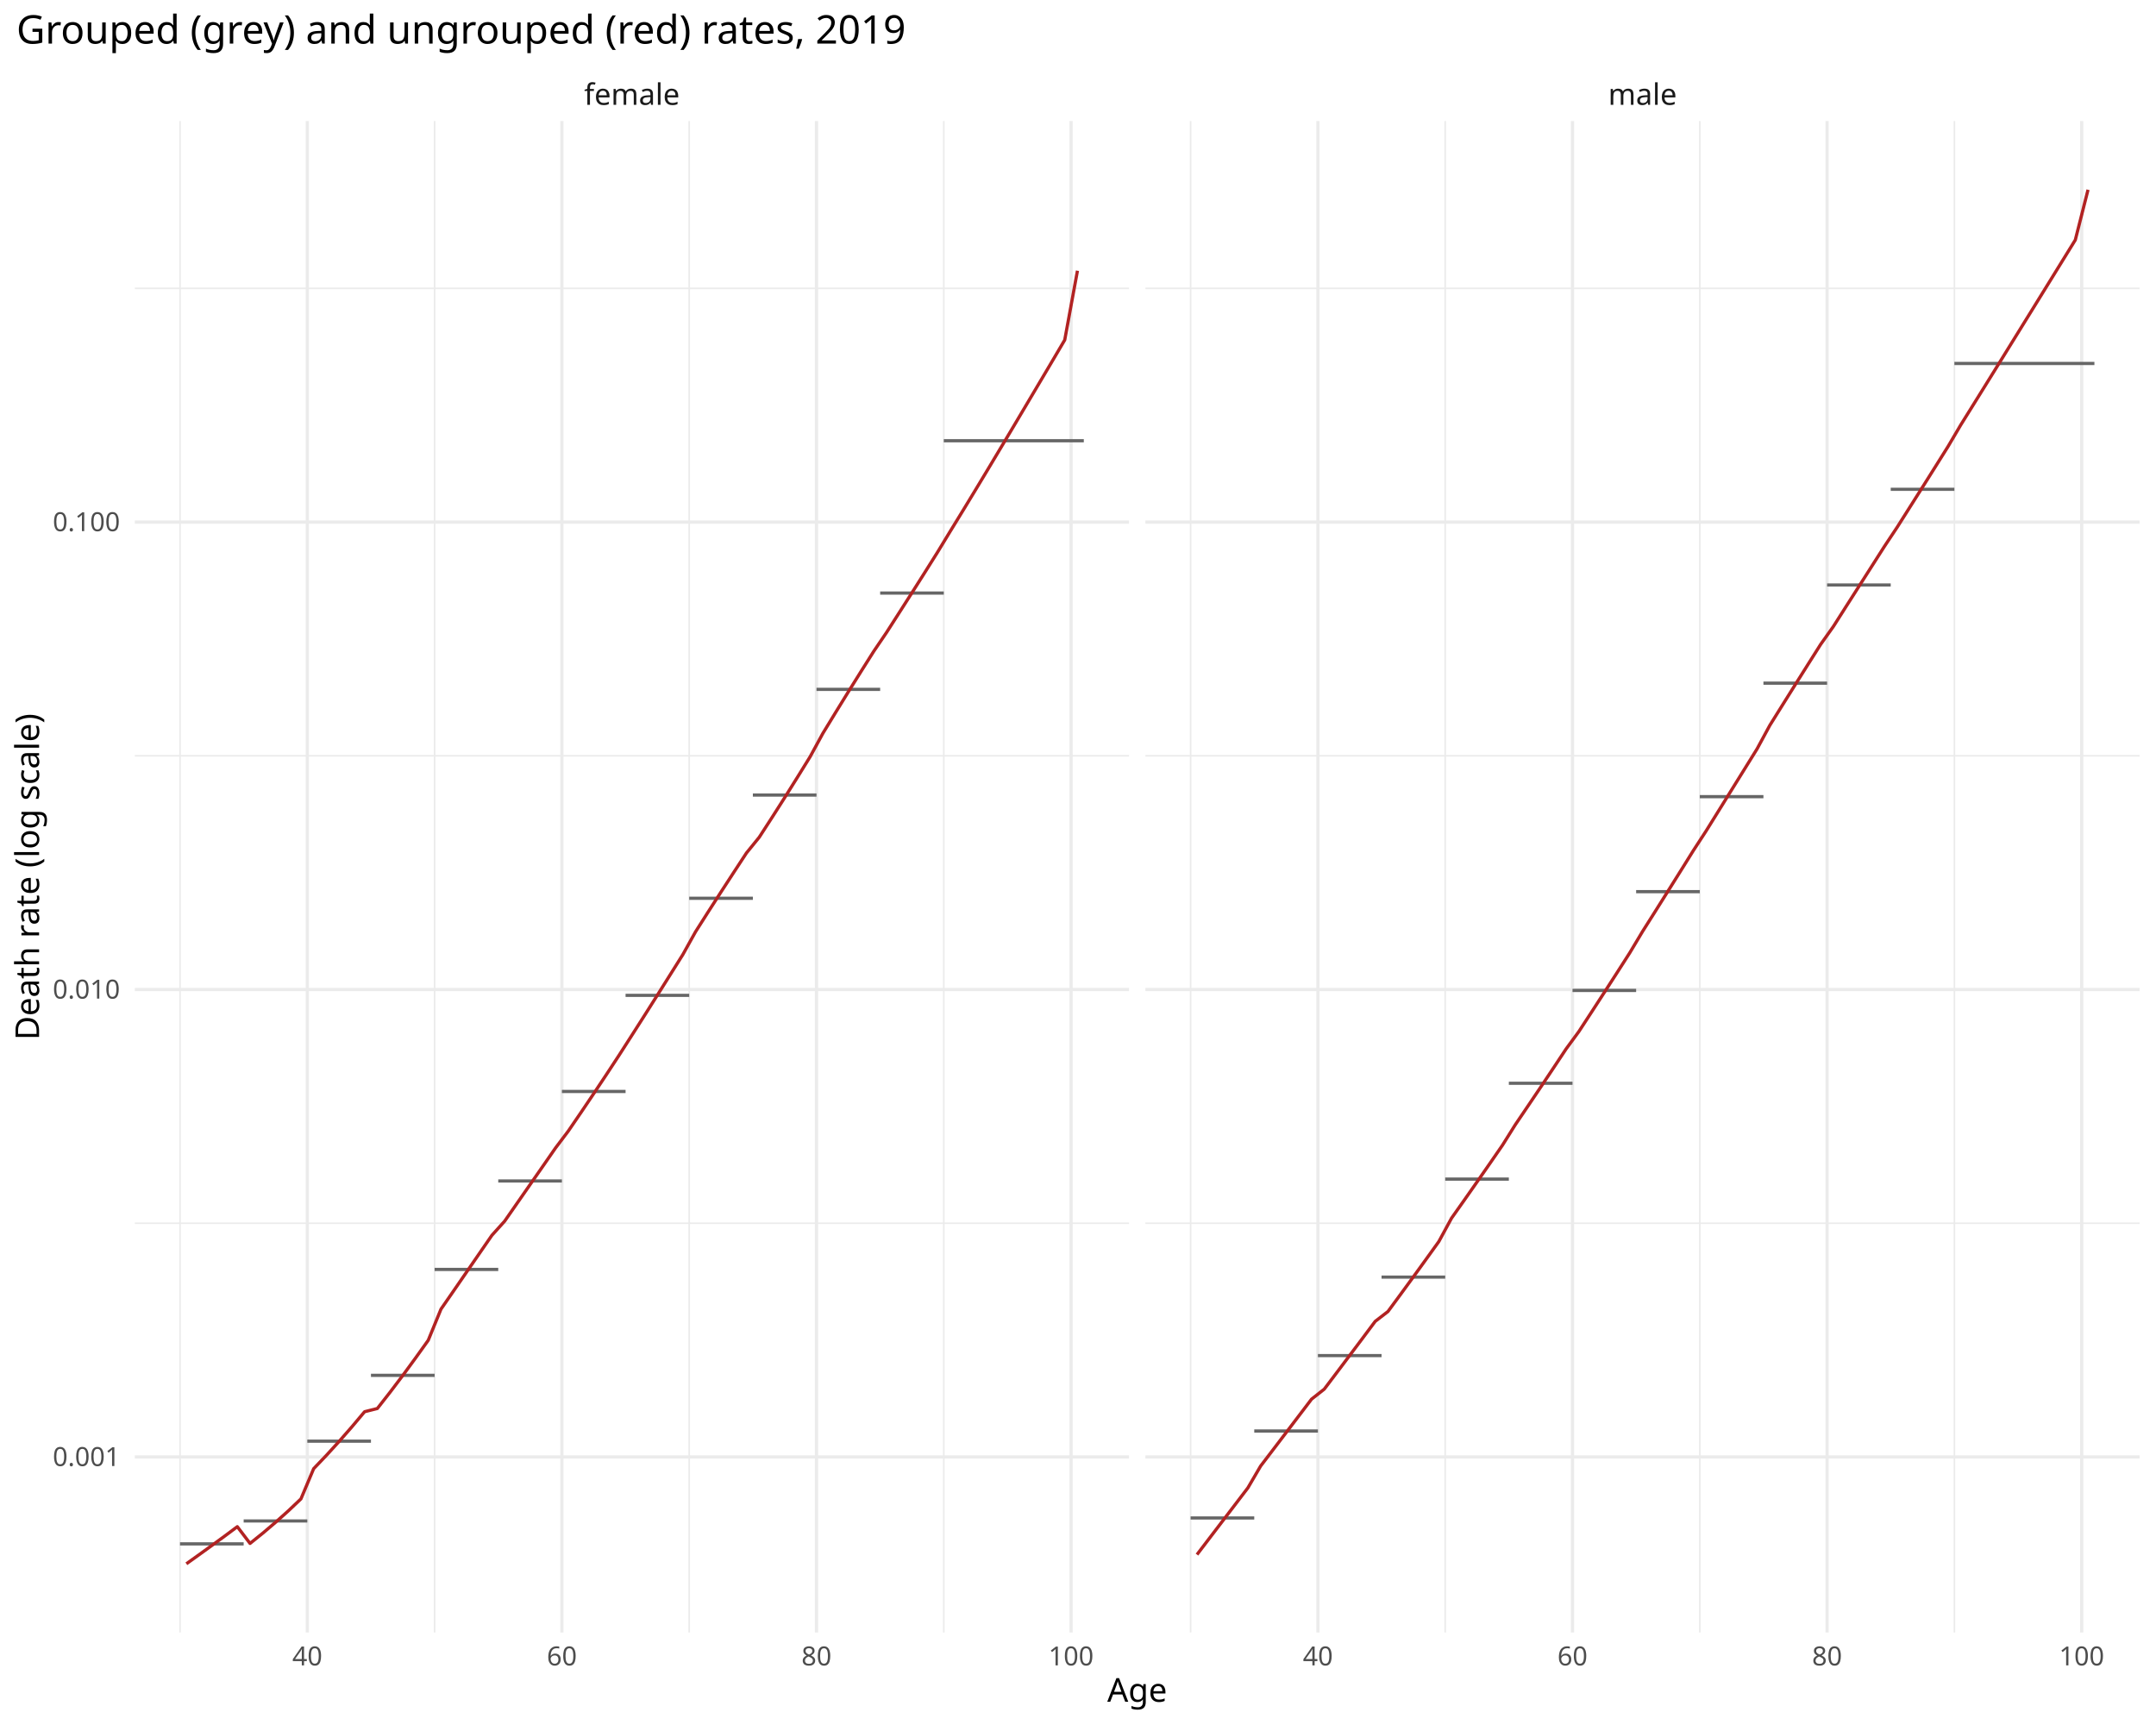
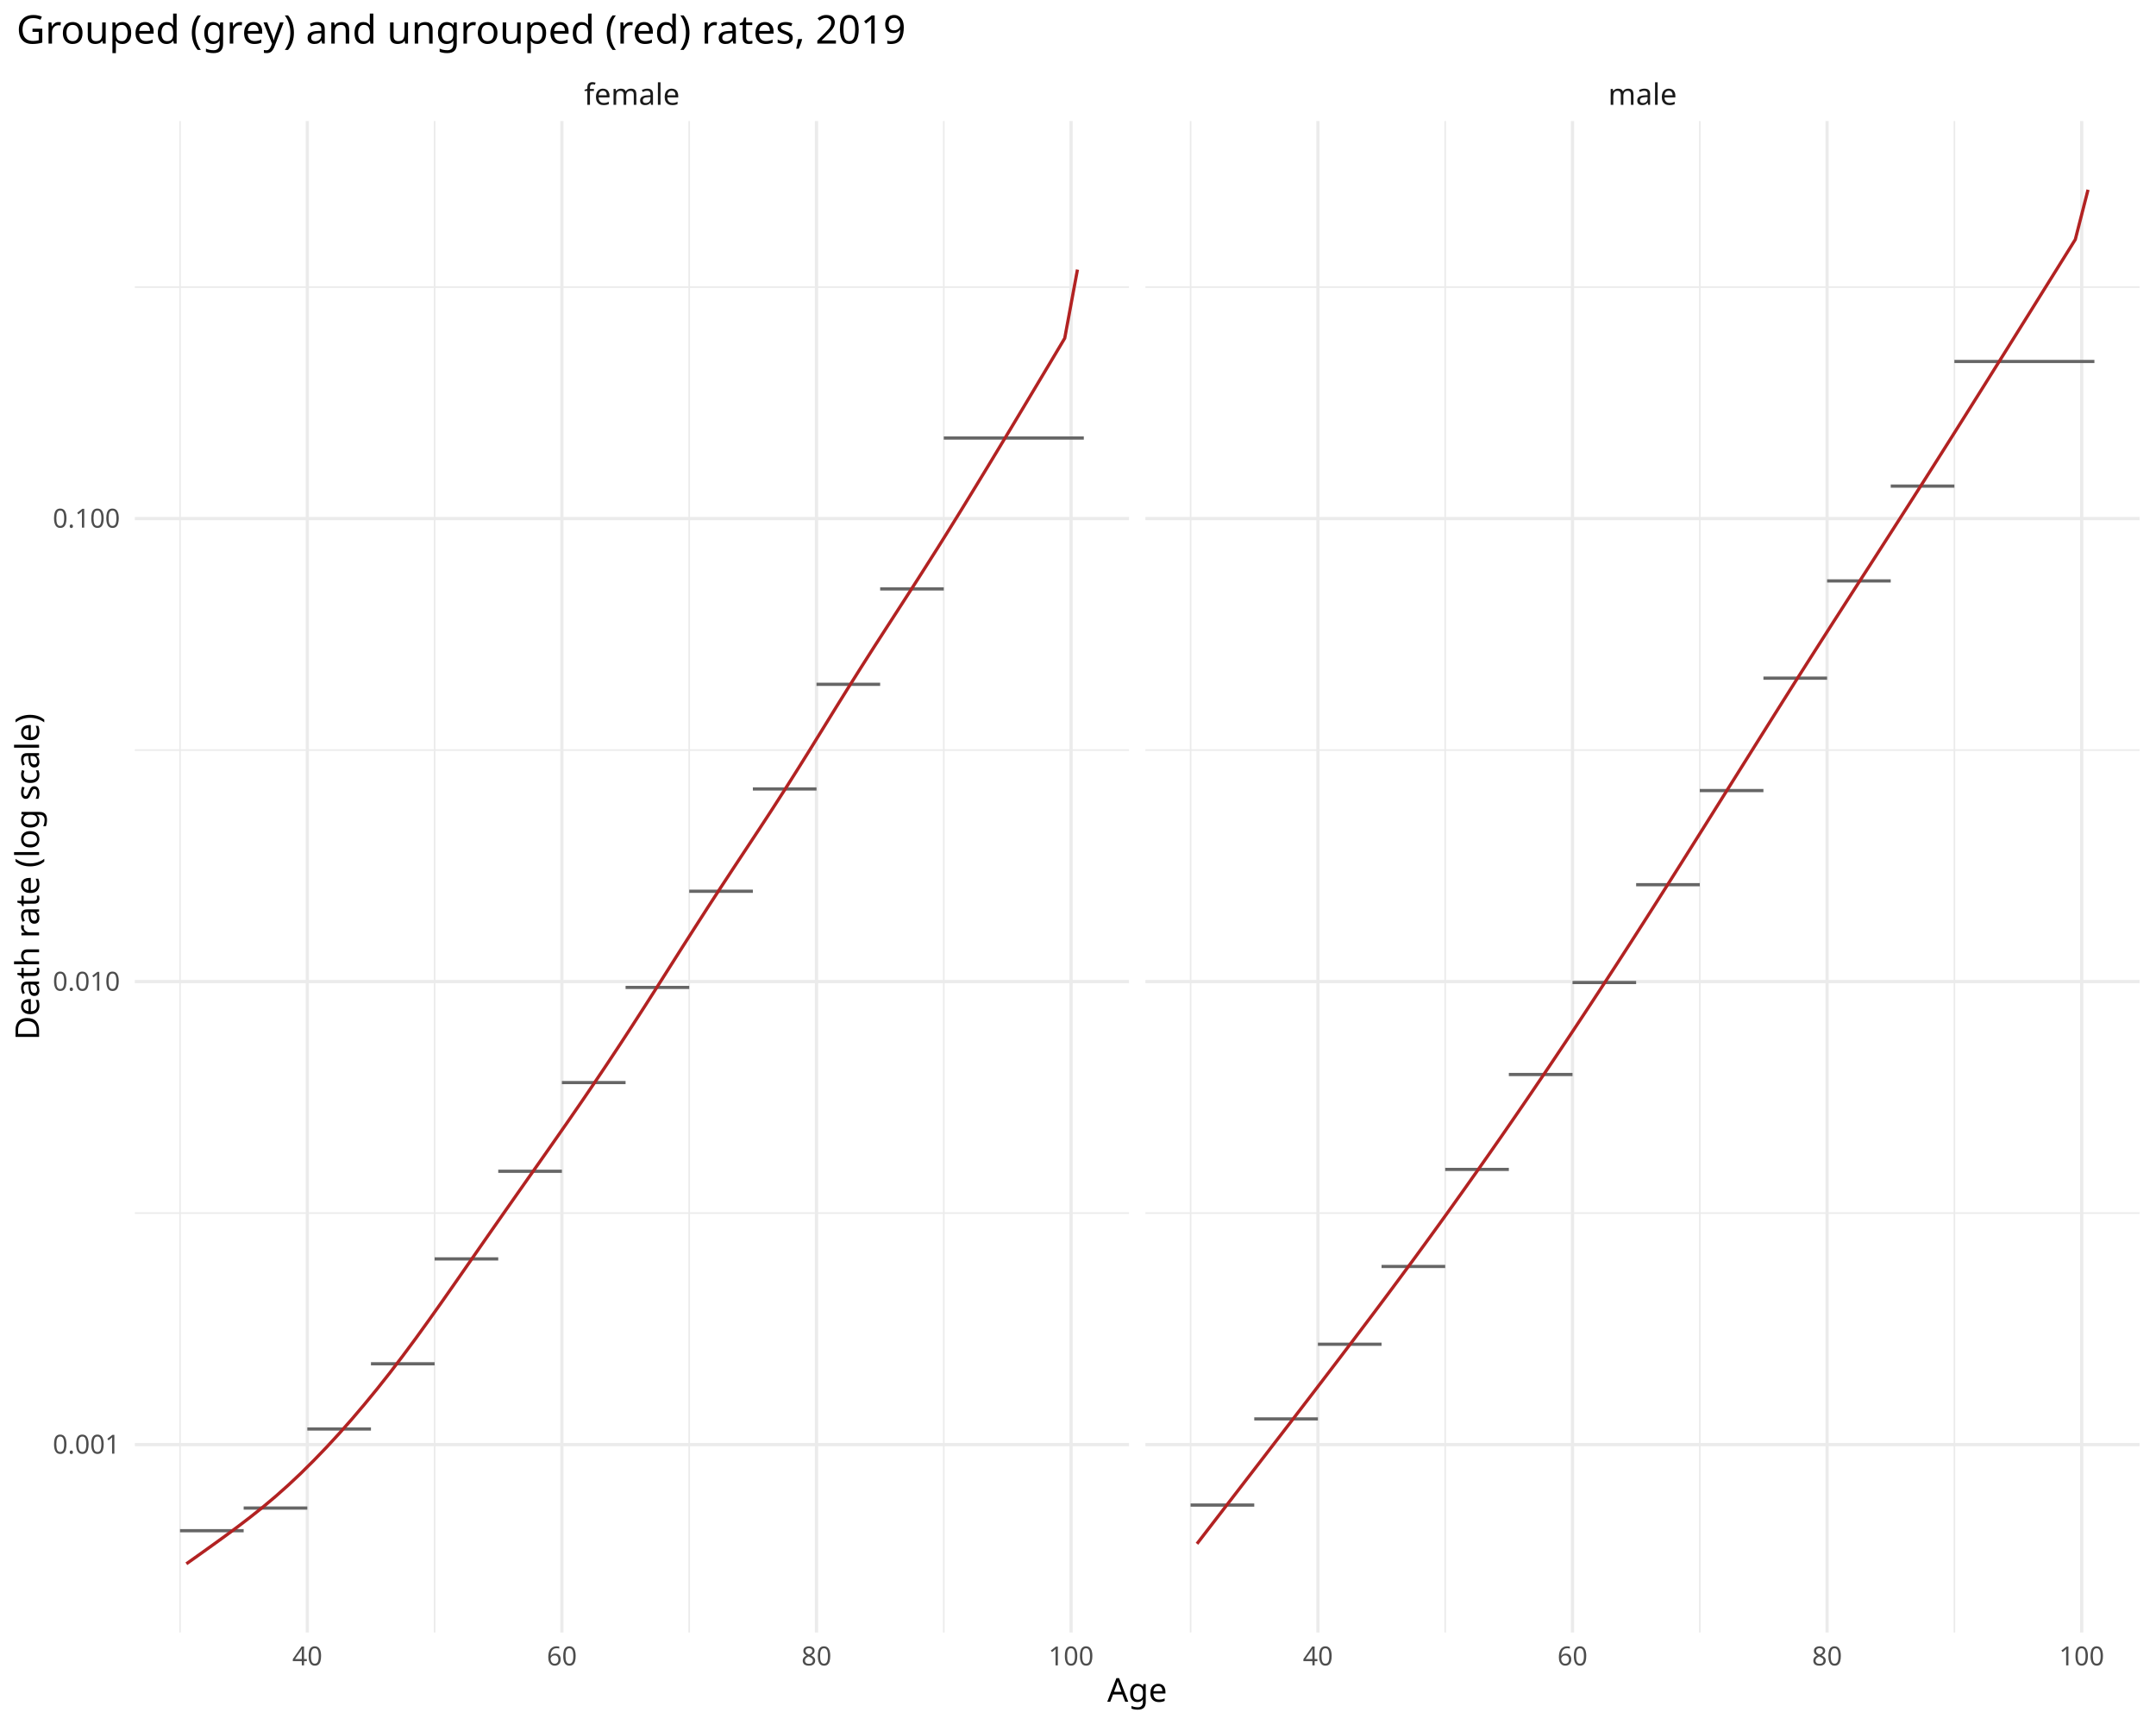
<svg xmlns="http://www.w3.org/2000/svg" class="svglite" data-engine-version="2.0" width="720.00pt" height="576.00pt" viewBox="0 0 720.00 576.00">
  <defs>
    <style type="text/css">
    .svglite line, .svglite polyline, .svglite polygon, .svglite path, .svglite rect, .svglite circle {
      fill: none;
      stroke: #000000;
      stroke-linecap: round;
      stroke-linejoin: round;
      stroke-miterlimit: 10.00;
    }
  </style>
  </defs>
  <rect width="100%" height="100%" style="stroke: none; fill: #FFFFFF;" />
  <defs>
    <clipPath id="cpMC4wMHw3MjAuMDB8MC4wMHw1NzYuMDA=">
      <rect x="0.00" y="0.00" width="720.00" height="576.00" />
    </clipPath>
  </defs>
  <g clip-path="url(#cpMC4wMHw3MjAuMDB8MC4wMHw1NzYuMDA=)">
    <rect x="0.00" y="0.00" width="720.00" height="576.00" style="stroke-width: 1.07; stroke: none; fill: #FFFFFF;" />
  </g>
  <defs>
    <clipPath id="cpNDUuMDN8Mzc3LjAzfDQwLjQyfDU0NS4xMQ==">
      <rect x="45.03" y="40.42" width="332.01" height="504.69" />
    </clipPath>
  </defs>
  <g clip-path="url(#cpNDUuMDN8Mzc3LjAzfDQwLjQyfDU0NS4xMQ==)">
-     <polyline points="45.03,408.45 377.03,408.45 " style="stroke-width: 0.53; stroke: #EBEBEB; stroke-linecap: butt;" />
-     <polyline points="45.03,252.37 377.03,252.37 " style="stroke-width: 0.53; stroke: #EBEBEB; stroke-linecap: butt;" />
-     <polyline points="45.03,96.29 377.03,96.29 " style="stroke-width: 0.53; stroke: #EBEBEB; stroke-linecap: butt;" />
+     <polyline points="45.03,405.07 377.03,405.07 " style="stroke-width: 0.53; stroke: #EBEBEB; stroke-linecap: butt;" />
+     <polyline points="45.03,250.47 377.03,250.47 " style="stroke-width: 0.53; stroke: #EBEBEB; stroke-linecap: butt;" />
+     <polyline points="45.03,95.86 377.03,95.86 " style="stroke-width: 0.53; stroke: #EBEBEB; stroke-linecap: butt;" />
    <polyline points="60.12,545.11 60.12,40.42 " style="stroke-width: 0.53; stroke: #EBEBEB; stroke-linecap: butt;" />
    <polyline points="145.14,545.11 145.14,40.42 " style="stroke-width: 0.53; stroke: #EBEBEB; stroke-linecap: butt;" />
    <polyline points="230.16,545.11 230.16,40.42 " style="stroke-width: 0.53; stroke: #EBEBEB; stroke-linecap: butt;" />
    <polyline points="315.18,545.11 315.18,40.42 " style="stroke-width: 0.53; stroke: #EBEBEB; stroke-linecap: butt;" />
-     <polyline points="45.03,486.49 377.03,486.49 " style="stroke-width: 1.07; stroke: #EBEBEB; stroke-linecap: butt;" />
-     <polyline points="45.03,330.41 377.03,330.41 " style="stroke-width: 1.07; stroke: #EBEBEB; stroke-linecap: butt;" />
-     <polyline points="45.03,174.33 377.03,174.33 " style="stroke-width: 1.07; stroke: #EBEBEB; stroke-linecap: butt;" />
+     <polyline points="45.03,482.37 377.03,482.37 " style="stroke-width: 1.07; stroke: #EBEBEB; stroke-linecap: butt;" />
+     <polyline points="45.03,327.77 377.03,327.77 " style="stroke-width: 1.07; stroke: #EBEBEB; stroke-linecap: butt;" />
+     <polyline points="45.03,173.17 377.03,173.17 " style="stroke-width: 1.07; stroke: #EBEBEB; stroke-linecap: butt;" />
    <polyline points="102.63,545.11 102.63,40.42 " style="stroke-width: 1.07; stroke: #EBEBEB; stroke-linecap: butt;" />
    <polyline points="187.65,545.11 187.65,40.42 " style="stroke-width: 1.07; stroke: #EBEBEB; stroke-linecap: butt;" />
    <polyline points="272.67,545.11 272.67,40.42 " style="stroke-width: 1.07; stroke: #EBEBEB; stroke-linecap: butt;" />
    <polyline points="357.69,545.11 357.69,40.42 " style="stroke-width: 1.07; stroke: #EBEBEB; stroke-linecap: butt;" />
-     <line x1="60.12" y1="515.52" x2="81.37" y2="515.52" style="stroke-width: 1.07; stroke: #666666; stroke-linecap: butt;" />
-     <line x1="81.37" y1="507.87" x2="102.63" y2="507.87" style="stroke-width: 1.07; stroke: #666666; stroke-linecap: butt;" />
-     <line x1="102.63" y1="481.23" x2="123.88" y2="481.23" style="stroke-width: 1.07; stroke: #666666; stroke-linecap: butt;" />
-     <line x1="123.88" y1="459.24" x2="145.14" y2="459.24" style="stroke-width: 1.07; stroke: #666666; stroke-linecap: butt;" />
-     <line x1="145.14" y1="423.88" x2="166.39" y2="423.88" style="stroke-width: 1.07; stroke: #666666; stroke-linecap: butt;" />
-     <line x1="166.39" y1="394.34" x2="187.65" y2="394.34" style="stroke-width: 1.07; stroke: #666666; stroke-linecap: butt;" />
-     <line x1="187.65" y1="364.45" x2="208.91" y2="364.45" style="stroke-width: 1.07; stroke: #666666; stroke-linecap: butt;" />
-     <line x1="208.91" y1="332.36" x2="230.16" y2="332.36" style="stroke-width: 1.07; stroke: #666666; stroke-linecap: butt;" />
-     <line x1="230.16" y1="299.95" x2="251.42" y2="299.95" style="stroke-width: 1.07; stroke: #666666; stroke-linecap: butt;" />
-     <line x1="251.42" y1="265.48" x2="272.67" y2="265.48" style="stroke-width: 1.07; stroke: #666666; stroke-linecap: butt;" />
-     <line x1="272.67" y1="230.19" x2="293.93" y2="230.19" style="stroke-width: 1.07; stroke: #666666; stroke-linecap: butt;" />
-     <line x1="293.93" y1="198.03" x2="315.18" y2="198.03" style="stroke-width: 1.07; stroke: #666666; stroke-linecap: butt;" />
-     <line x1="315.18" y1="147.17" x2="361.94" y2="147.17" style="stroke-width: 1.07; stroke: #666666; stroke-linecap: butt;" />
-     <polyline points="62.24,522.17 66.50,519.12 70.75,516.05 75.00,512.95 79.25,509.78 83.50,515.37 87.75,511.95 92.00,508.34 96.25,504.53 100.50,500.50 104.75,490.41 109.01,485.95 113.26,481.29 117.51,476.44 121.76,471.39 126.01,470.32 130.26,464.89 134.51,459.28 138.76,453.48 143.01,447.54 147.27,437.13 151.52,430.99 155.77,424.82 160.02,418.65 164.27,412.49 168.52,407.77 172.77,401.66 177.02,395.55 181.27,389.45 185.52,383.32 189.78,377.68 194.03,371.46 198.28,365.16 202.53,358.78 206.78,352.30 211.03,345.67 215.28,339.01 219.53,332.29 223.78,325.53 228.03,318.76 232.29,311.11 236.54,304.43 240.79,297.83 245.04,291.30 249.29,284.81 253.54,279.58 257.79,273.01 262.04,266.35 266.29,259.56 270.55,252.67 274.80,244.87 279.05,237.91 283.30,231.01 287.55,224.20 291.80,217.47 296.05,211.21 300.30,204.58 304.55,197.93 308.80,191.22 313.06,184.44 317.31,177.45 321.56,170.52 325.81,163.52 330.06,156.47 334.31,149.37 338.56,142.25 342.81,135.09 347.06,127.92 351.32,120.73 355.57,113.52 359.82,90.39 " style="stroke-width: 1.07; stroke: #B22222; stroke-linecap: butt;" />
+     <line x1="60.12" y1="511.13" x2="81.37" y2="511.13" style="stroke-width: 1.07; stroke: #666666; stroke-linecap: butt;" />
+     <line x1="81.37" y1="503.56" x2="102.63" y2="503.56" style="stroke-width: 1.07; stroke: #666666; stroke-linecap: butt;" />
+     <line x1="102.63" y1="477.17" x2="123.88" y2="477.17" style="stroke-width: 1.07; stroke: #666666; stroke-linecap: butt;" />
+     <line x1="123.88" y1="455.38" x2="145.14" y2="455.38" style="stroke-width: 1.07; stroke: #666666; stroke-linecap: butt;" />
+     <line x1="145.14" y1="420.36" x2="166.39" y2="420.36" style="stroke-width: 1.07; stroke: #666666; stroke-linecap: butt;" />
+     <line x1="166.39" y1="391.10" x2="187.65" y2="391.10" style="stroke-width: 1.07; stroke: #666666; stroke-linecap: butt;" />
+     <line x1="187.65" y1="361.49" x2="208.91" y2="361.49" style="stroke-width: 1.07; stroke: #666666; stroke-linecap: butt;" />
+     <line x1="208.91" y1="329.71" x2="230.16" y2="329.71" style="stroke-width: 1.07; stroke: #666666; stroke-linecap: butt;" />
+     <line x1="230.16" y1="297.60" x2="251.42" y2="297.60" style="stroke-width: 1.07; stroke: #666666; stroke-linecap: butt;" />
+     <line x1="251.42" y1="263.45" x2="272.67" y2="263.45" style="stroke-width: 1.07; stroke: #666666; stroke-linecap: butt;" />
+     <line x1="272.67" y1="228.50" x2="293.93" y2="228.50" style="stroke-width: 1.07; stroke: #666666; stroke-linecap: butt;" />
+     <line x1="293.93" y1="196.64" x2="315.18" y2="196.64" style="stroke-width: 1.07; stroke: #666666; stroke-linecap: butt;" />
+     <line x1="315.18" y1="146.26" x2="361.94" y2="146.26" style="stroke-width: 1.07; stroke: #666666; stroke-linecap: butt;" />
+     <polyline points="62.24,522.17 66.50,519.15 70.75,516.11 75.00,513.04 79.25,509.90 83.50,506.65 87.75,503.27 92.00,499.70 96.25,495.92 100.50,491.93 104.75,487.71 109.01,483.29 113.26,478.68 117.51,473.87 121.76,468.87 126.01,463.69 130.26,458.32 134.51,452.75 138.76,447.02 143.01,441.13 147.27,435.13 151.52,429.06 155.77,422.95 160.02,416.83 164.27,410.73 168.52,404.65 172.77,398.59 177.02,392.54 181.27,386.50 185.52,380.43 189.78,374.32 194.03,368.16 198.28,361.92 202.53,355.60 206.78,349.18 211.03,342.67 215.28,336.08 219.53,329.42 223.78,322.72 228.03,316.02 232.29,309.35 236.54,302.73 240.79,296.20 245.04,289.73 249.29,283.30 253.54,276.86 257.79,270.36 262.04,263.75 266.29,257.03 270.55,250.21 274.80,243.33 279.05,236.44 283.30,229.61 287.55,222.86 291.80,216.19 296.05,209.60 300.30,203.03 304.55,196.44 308.80,189.79 313.06,183.08 317.31,176.28 321.56,169.41 325.81,162.47 330.06,155.49 334.31,148.46 338.56,141.40 342.81,134.31 347.06,127.20 351.32,120.07 355.57,112.94 359.82,90.02 " style="stroke-width: 1.07; stroke: #B22222; stroke-linecap: butt;" />
  </g>
  <g clip-path="url(#cpMC4wMHw3MjAuMDB8MC4wMHw1NzYuMDA=)">
</g>
  <defs>
    <clipPath id="cpMzgyLjUxfDcxNC41Mnw0MC40Mnw1NDUuMTE=">
      <rect x="382.51" y="40.42" width="332.01" height="504.69" />
    </clipPath>
  </defs>
  <g clip-path="url(#cpMzgyLjUxfDcxNC41Mnw0MC40Mnw1NDUuMTE=)">
-     <polyline points="382.51,408.45 714.52,408.45 " style="stroke-width: 0.53; stroke: #EBEBEB; stroke-linecap: butt;" />
-     <polyline points="382.51,252.37 714.52,252.37 " style="stroke-width: 0.53; stroke: #EBEBEB; stroke-linecap: butt;" />
-     <polyline points="382.51,96.29 714.52,96.29 " style="stroke-width: 0.53; stroke: #EBEBEB; stroke-linecap: butt;" />
+     <polyline points="382.51,405.07 714.52,405.07 " style="stroke-width: 0.53; stroke: #EBEBEB; stroke-linecap: butt;" />
+     <polyline points="382.51,250.47 714.52,250.47 " style="stroke-width: 0.53; stroke: #EBEBEB; stroke-linecap: butt;" />
+     <polyline points="382.51,95.86 714.52,95.86 " style="stroke-width: 0.53; stroke: #EBEBEB; stroke-linecap: butt;" />
    <polyline points="397.60,545.11 397.60,40.42 " style="stroke-width: 0.53; stroke: #EBEBEB; stroke-linecap: butt;" />
    <polyline points="482.63,545.11 482.63,40.42 " style="stroke-width: 0.53; stroke: #EBEBEB; stroke-linecap: butt;" />
    <polyline points="567.65,545.11 567.65,40.42 " style="stroke-width: 0.53; stroke: #EBEBEB; stroke-linecap: butt;" />
    <polyline points="652.67,545.11 652.67,40.42 " style="stroke-width: 0.53; stroke: #EBEBEB; stroke-linecap: butt;" />
-     <polyline points="382.51,486.49 714.52,486.49 " style="stroke-width: 1.07; stroke: #EBEBEB; stroke-linecap: butt;" />
-     <polyline points="382.51,330.41 714.52,330.41 " style="stroke-width: 1.07; stroke: #EBEBEB; stroke-linecap: butt;" />
-     <polyline points="382.51,174.33 714.52,174.33 " style="stroke-width: 1.07; stroke: #EBEBEB; stroke-linecap: butt;" />
+     <polyline points="382.51,482.37 714.52,482.37 " style="stroke-width: 1.07; stroke: #EBEBEB; stroke-linecap: butt;" />
+     <polyline points="382.51,327.77 714.52,327.77 " style="stroke-width: 1.07; stroke: #EBEBEB; stroke-linecap: butt;" />
+     <polyline points="382.51,173.17 714.52,173.17 " style="stroke-width: 1.07; stroke: #EBEBEB; stroke-linecap: butt;" />
    <polyline points="440.12,545.11 440.12,40.42 " style="stroke-width: 1.07; stroke: #EBEBEB; stroke-linecap: butt;" />
    <polyline points="525.14,545.11 525.14,40.42 " style="stroke-width: 1.07; stroke: #EBEBEB; stroke-linecap: butt;" />
    <polyline points="610.16,545.11 610.16,40.42 " style="stroke-width: 1.07; stroke: #EBEBEB; stroke-linecap: butt;" />
    <polyline points="695.18,545.11 695.18,40.42 " style="stroke-width: 1.07; stroke: #EBEBEB; stroke-linecap: butt;" />
-     <line x1="397.60" y1="506.87" x2="418.86" y2="506.87" style="stroke-width: 1.07; stroke: #666666; stroke-linecap: butt;" />
-     <line x1="418.86" y1="477.83" x2="440.12" y2="477.83" style="stroke-width: 1.07; stroke: #666666; stroke-linecap: butt;" />
-     <line x1="440.12" y1="452.65" x2="461.37" y2="452.65" style="stroke-width: 1.07; stroke: #666666; stroke-linecap: butt;" />
-     <line x1="461.37" y1="426.44" x2="482.63" y2="426.44" style="stroke-width: 1.07; stroke: #666666; stroke-linecap: butt;" />
-     <line x1="482.63" y1="393.72" x2="503.88" y2="393.72" style="stroke-width: 1.07; stroke: #666666; stroke-linecap: butt;" />
-     <line x1="503.88" y1="361.72" x2="525.14" y2="361.72" style="stroke-width: 1.07; stroke: #666666; stroke-linecap: butt;" />
-     <line x1="525.14" y1="330.72" x2="546.39" y2="330.72" style="stroke-width: 1.07; stroke: #666666; stroke-linecap: butt;" />
-     <line x1="546.39" y1="297.74" x2="567.65" y2="297.74" style="stroke-width: 1.07; stroke: #666666; stroke-linecap: butt;" />
-     <line x1="567.65" y1="266.01" x2="588.90" y2="266.01" style="stroke-width: 1.07; stroke: #666666; stroke-linecap: butt;" />
-     <line x1="588.90" y1="228.11" x2="610.16" y2="228.11" style="stroke-width: 1.07; stroke: #666666; stroke-linecap: butt;" />
-     <line x1="610.16" y1="195.33" x2="631.41" y2="195.33" style="stroke-width: 1.07; stroke: #666666; stroke-linecap: butt;" />
-     <line x1="631.41" y1="163.38" x2="652.67" y2="163.38" style="stroke-width: 1.07; stroke: #666666; stroke-linecap: butt;" />
-     <line x1="652.67" y1="121.36" x2="699.43" y2="121.36" style="stroke-width: 1.07; stroke: #666666; stroke-linecap: butt;" />
-     <polyline points="399.73,519.10 403.98,513.53 408.23,507.96 412.48,502.39 416.73,496.82 420.99,489.53 425.24,483.96 429.49,478.38 433.74,472.79 437.99,467.20 442.24,463.85 446.49,458.23 450.74,452.58 454.99,446.92 459.25,441.22 463.50,437.94 467.75,432.17 472.00,426.35 476.25,420.48 480.50,414.57 484.75,406.75 489.00,400.74 493.25,394.67 497.50,388.56 501.76,382.39 506.01,375.60 510.26,369.33 514.51,363.02 518.76,356.65 523.01,350.24 527.26,344.45 531.51,337.94 535.76,331.39 540.02,324.79 544.27,318.15 548.52,311.05 552.77,304.33 557.02,297.57 561.27,290.79 565.52,283.98 569.77,277.45 574.02,270.61 578.27,263.76 582.53,256.91 586.78,250.06 591.03,242.21 595.28,235.40 599.53,228.61 603.78,221.86 608.03,215.14 612.28,209.16 616.53,202.48 620.78,195.82 625.04,189.15 629.29,182.48 633.54,176.08 637.79,169.37 642.04,162.65 646.29,155.89 650.54,149.11 654.79,141.90 659.04,135.08 663.30,128.23 667.55,121.38 671.80,114.51 676.05,107.64 680.30,100.77 684.55,93.89 688.80,87.01 693.05,80.13 697.30,63.36 " style="stroke-width: 1.07; stroke: #B22222; stroke-linecap: butt;" />
+     <line x1="397.60" y1="502.56" x2="418.86" y2="502.56" style="stroke-width: 1.07; stroke: #666666; stroke-linecap: butt;" />
+     <line x1="418.86" y1="473.79" x2="440.12" y2="473.79" style="stroke-width: 1.07; stroke: #666666; stroke-linecap: butt;" />
+     <line x1="440.12" y1="448.85" x2="461.37" y2="448.85" style="stroke-width: 1.07; stroke: #666666; stroke-linecap: butt;" />
+     <line x1="461.37" y1="422.89" x2="482.63" y2="422.89" style="stroke-width: 1.07; stroke: #666666; stroke-linecap: butt;" />
+     <line x1="482.63" y1="390.48" x2="503.88" y2="390.48" style="stroke-width: 1.07; stroke: #666666; stroke-linecap: butt;" />
+     <line x1="503.88" y1="358.79" x2="525.14" y2="358.79" style="stroke-width: 1.07; stroke: #666666; stroke-linecap: butt;" />
+     <line x1="525.14" y1="328.08" x2="546.39" y2="328.08" style="stroke-width: 1.07; stroke: #666666; stroke-linecap: butt;" />
+     <line x1="546.39" y1="295.41" x2="567.65" y2="295.41" style="stroke-width: 1.07; stroke: #666666; stroke-linecap: butt;" />
+     <line x1="567.65" y1="263.98" x2="588.90" y2="263.98" style="stroke-width: 1.07; stroke: #666666; stroke-linecap: butt;" />
+     <line x1="588.90" y1="226.44" x2="610.16" y2="226.44" style="stroke-width: 1.07; stroke: #666666; stroke-linecap: butt;" />
+     <line x1="610.16" y1="193.97" x2="631.41" y2="193.97" style="stroke-width: 1.07; stroke: #666666; stroke-linecap: butt;" />
+     <line x1="631.41" y1="162.32" x2="652.67" y2="162.32" style="stroke-width: 1.07; stroke: #666666; stroke-linecap: butt;" />
+     <line x1="652.67" y1="120.70" x2="699.43" y2="120.70" style="stroke-width: 1.07; stroke: #666666; stroke-linecap: butt;" />
+     <polyline points="399.73,515.49 403.98,509.97 408.23,504.46 412.48,498.94 416.73,493.42 420.99,487.90 425.24,482.37 429.49,476.85 433.74,471.31 437.99,465.77 442.24,460.22 446.49,454.65 450.74,449.06 454.99,443.44 459.25,437.80 463.50,432.12 467.75,426.40 472.00,420.64 476.25,414.83 480.50,408.97 484.75,403.06 489.00,397.10 493.25,391.10 497.50,385.04 501.76,378.93 506.01,372.77 510.26,366.57 514.51,360.31 518.76,354.01 523.01,347.66 527.26,341.26 531.51,334.82 535.76,328.33 540.02,321.79 544.27,315.21 548.52,308.59 552.77,301.93 557.02,295.24 561.27,288.52 565.52,281.77 569.77,275.01 574.02,268.23 578.27,261.45 582.53,254.66 586.78,247.88 591.03,241.11 595.28,234.36 599.53,227.64 603.78,220.96 608.03,214.30 612.28,207.66 616.53,201.05 620.78,194.44 625.04,187.84 629.29,181.23 633.54,174.61 637.79,167.98 642.04,161.31 646.29,154.62 650.54,147.90 654.79,141.16 659.04,134.40 663.30,127.62 667.55,120.83 671.80,114.03 676.05,107.23 680.30,100.42 684.55,93.60 688.80,86.79 693.05,79.97 697.30,63.36 " style="stroke-width: 1.07; stroke: #B22222; stroke-linecap: butt;" />
  </g>
  <g clip-path="url(#cpMC4wMHw3MjAuMDB8MC4wMHw1NzYuMDA=)">
</g>
  <defs>
    <clipPath id="cpNDUuMDN8Mzc3LjAzfDIyLjc4fDQwLjQy">
      <rect x="45.03" y="22.78" width="332.01" height="17.64" />
    </clipPath>
  </defs>
  <g clip-path="url(#cpNDUuMDN8Mzc3LjAzfDIyLjc4fDQwLjQy)">
    <text x="211.03" y="35.01" text-anchor="middle" style="font-size: 9.90px; fill: #1A1A1A; font-family: sans;" textLength="29.72px" lengthAdjust="spacingAndGlyphs">female</text>
  </g>
  <g clip-path="url(#cpMC4wMHw3MjAuMDB8MC4wMHw1NzYuMDA=)">
</g>
  <defs>
    <clipPath id="cpMzgyLjUxfDcxNC41MnwyMi43OHw0MC40Mg==">
      <rect x="382.51" y="22.78" width="332.01" height="17.64" />
    </clipPath>
  </defs>
  <g clip-path="url(#cpMzgyLjUxfDcxNC41MnwyMi43OHw0MC40Mg==)">
    <text x="548.52" y="35.01" text-anchor="middle" style="font-size: 9.90px; fill: #1A1A1A; font-family: sans;" textLength="21.46px" lengthAdjust="spacingAndGlyphs">male</text>
  </g>
  <g clip-path="url(#cpMC4wMHw3MjAuMDB8MC4wMHw1NzYuMDA=)">
    <text x="102.63" y="556.10" text-anchor="middle" style="font-size: 8.80px; fill: #4D4D4D; font-family: sans;" textLength="9.79px" lengthAdjust="spacingAndGlyphs">40</text>
    <text x="187.65" y="556.10" text-anchor="middle" style="font-size: 8.80px; fill: #4D4D4D; font-family: sans;" textLength="9.79px" lengthAdjust="spacingAndGlyphs">60</text>
    <text x="272.67" y="556.10" text-anchor="middle" style="font-size: 8.80px; fill: #4D4D4D; font-family: sans;" textLength="9.79px" lengthAdjust="spacingAndGlyphs">80</text>
    <text x="357.69" y="556.10" text-anchor="middle" style="font-size: 8.80px; fill: #4D4D4D; font-family: sans;" textLength="14.68px" lengthAdjust="spacingAndGlyphs">100</text>
    <text x="440.12" y="556.10" text-anchor="middle" style="font-size: 8.80px; fill: #4D4D4D; font-family: sans;" textLength="9.79px" lengthAdjust="spacingAndGlyphs">40</text>
    <text x="525.14" y="556.10" text-anchor="middle" style="font-size: 8.80px; fill: #4D4D4D; font-family: sans;" textLength="9.79px" lengthAdjust="spacingAndGlyphs">60</text>
    <text x="610.16" y="556.10" text-anchor="middle" style="font-size: 8.80px; fill: #4D4D4D; font-family: sans;" textLength="9.79px" lengthAdjust="spacingAndGlyphs">80</text>
    <text x="695.18" y="556.10" text-anchor="middle" style="font-size: 8.80px; fill: #4D4D4D; font-family: sans;" textLength="14.68px" lengthAdjust="spacingAndGlyphs">100</text>
-     <text x="40.10" y="489.52" text-anchor="end" style="font-size: 8.80px; fill: #4D4D4D; font-family: sans;" textLength="22.02px" lengthAdjust="spacingAndGlyphs">0.001</text>
-     <text x="40.10" y="333.44" text-anchor="end" style="font-size: 8.80px; fill: #4D4D4D; font-family: sans;" textLength="22.02px" lengthAdjust="spacingAndGlyphs">0.010</text>
-     <text x="40.10" y="177.36" text-anchor="end" style="font-size: 8.80px; fill: #4D4D4D; font-family: sans;" textLength="22.02px" lengthAdjust="spacingAndGlyphs">0.100</text>
+     <text x="40.10" y="485.40" text-anchor="end" style="font-size: 8.80px; fill: #4D4D4D; font-family: sans;" textLength="22.02px" lengthAdjust="spacingAndGlyphs">0.001</text>
+     <text x="40.10" y="330.80" text-anchor="end" style="font-size: 8.80px; fill: #4D4D4D; font-family: sans;" textLength="22.02px" lengthAdjust="spacingAndGlyphs">0.010</text>
+     <text x="40.10" y="176.19" text-anchor="end" style="font-size: 8.80px; fill: #4D4D4D; font-family: sans;" textLength="22.02px" lengthAdjust="spacingAndGlyphs">0.100</text>
    <text x="379.77" y="568.24" text-anchor="middle" style="font-size: 11.00px; font-family: sans;" textLength="19.58px" lengthAdjust="spacingAndGlyphs">Age</text>
    <text transform="translate(13.05,292.77) rotate(-90)" text-anchor="middle" style="font-size: 11.00px; font-family: sans;" textLength="105.17px" lengthAdjust="spacingAndGlyphs">Death rate (log scale)</text>
    <text x="5.48" y="14.56" style="font-size: 13.20px; font-family: sans;" textLength="283.27px" lengthAdjust="spacingAndGlyphs">Grouped (grey) and ungrouped (red) rates, 2019</text>
  </g>
</svg>
